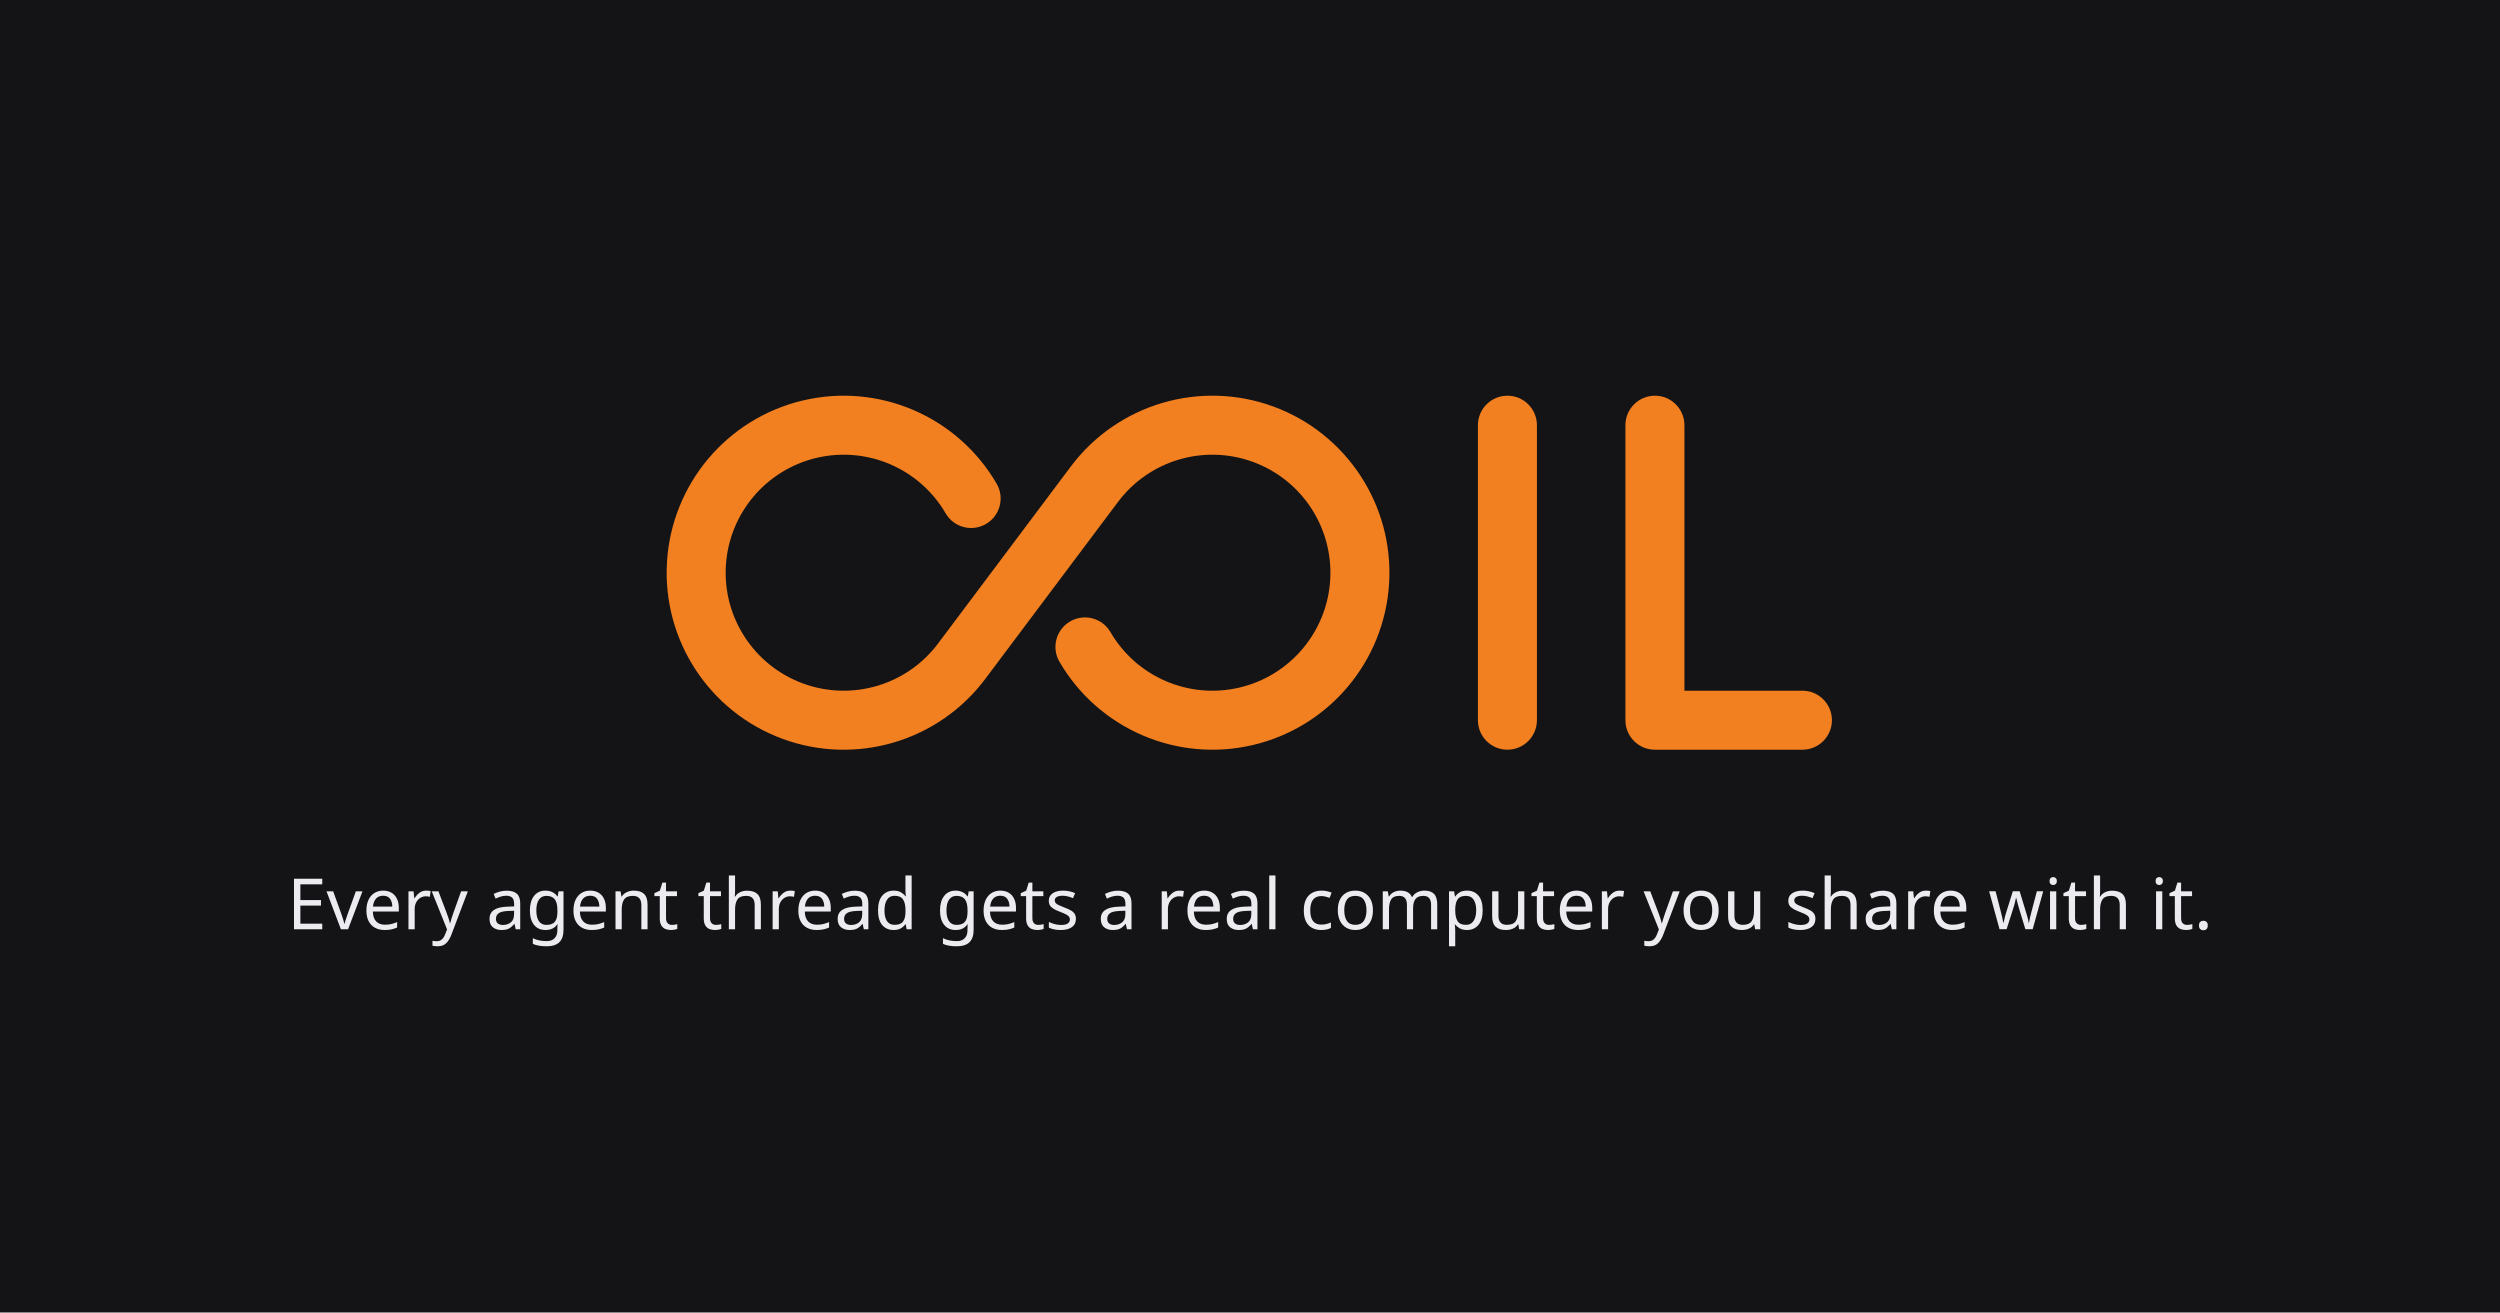
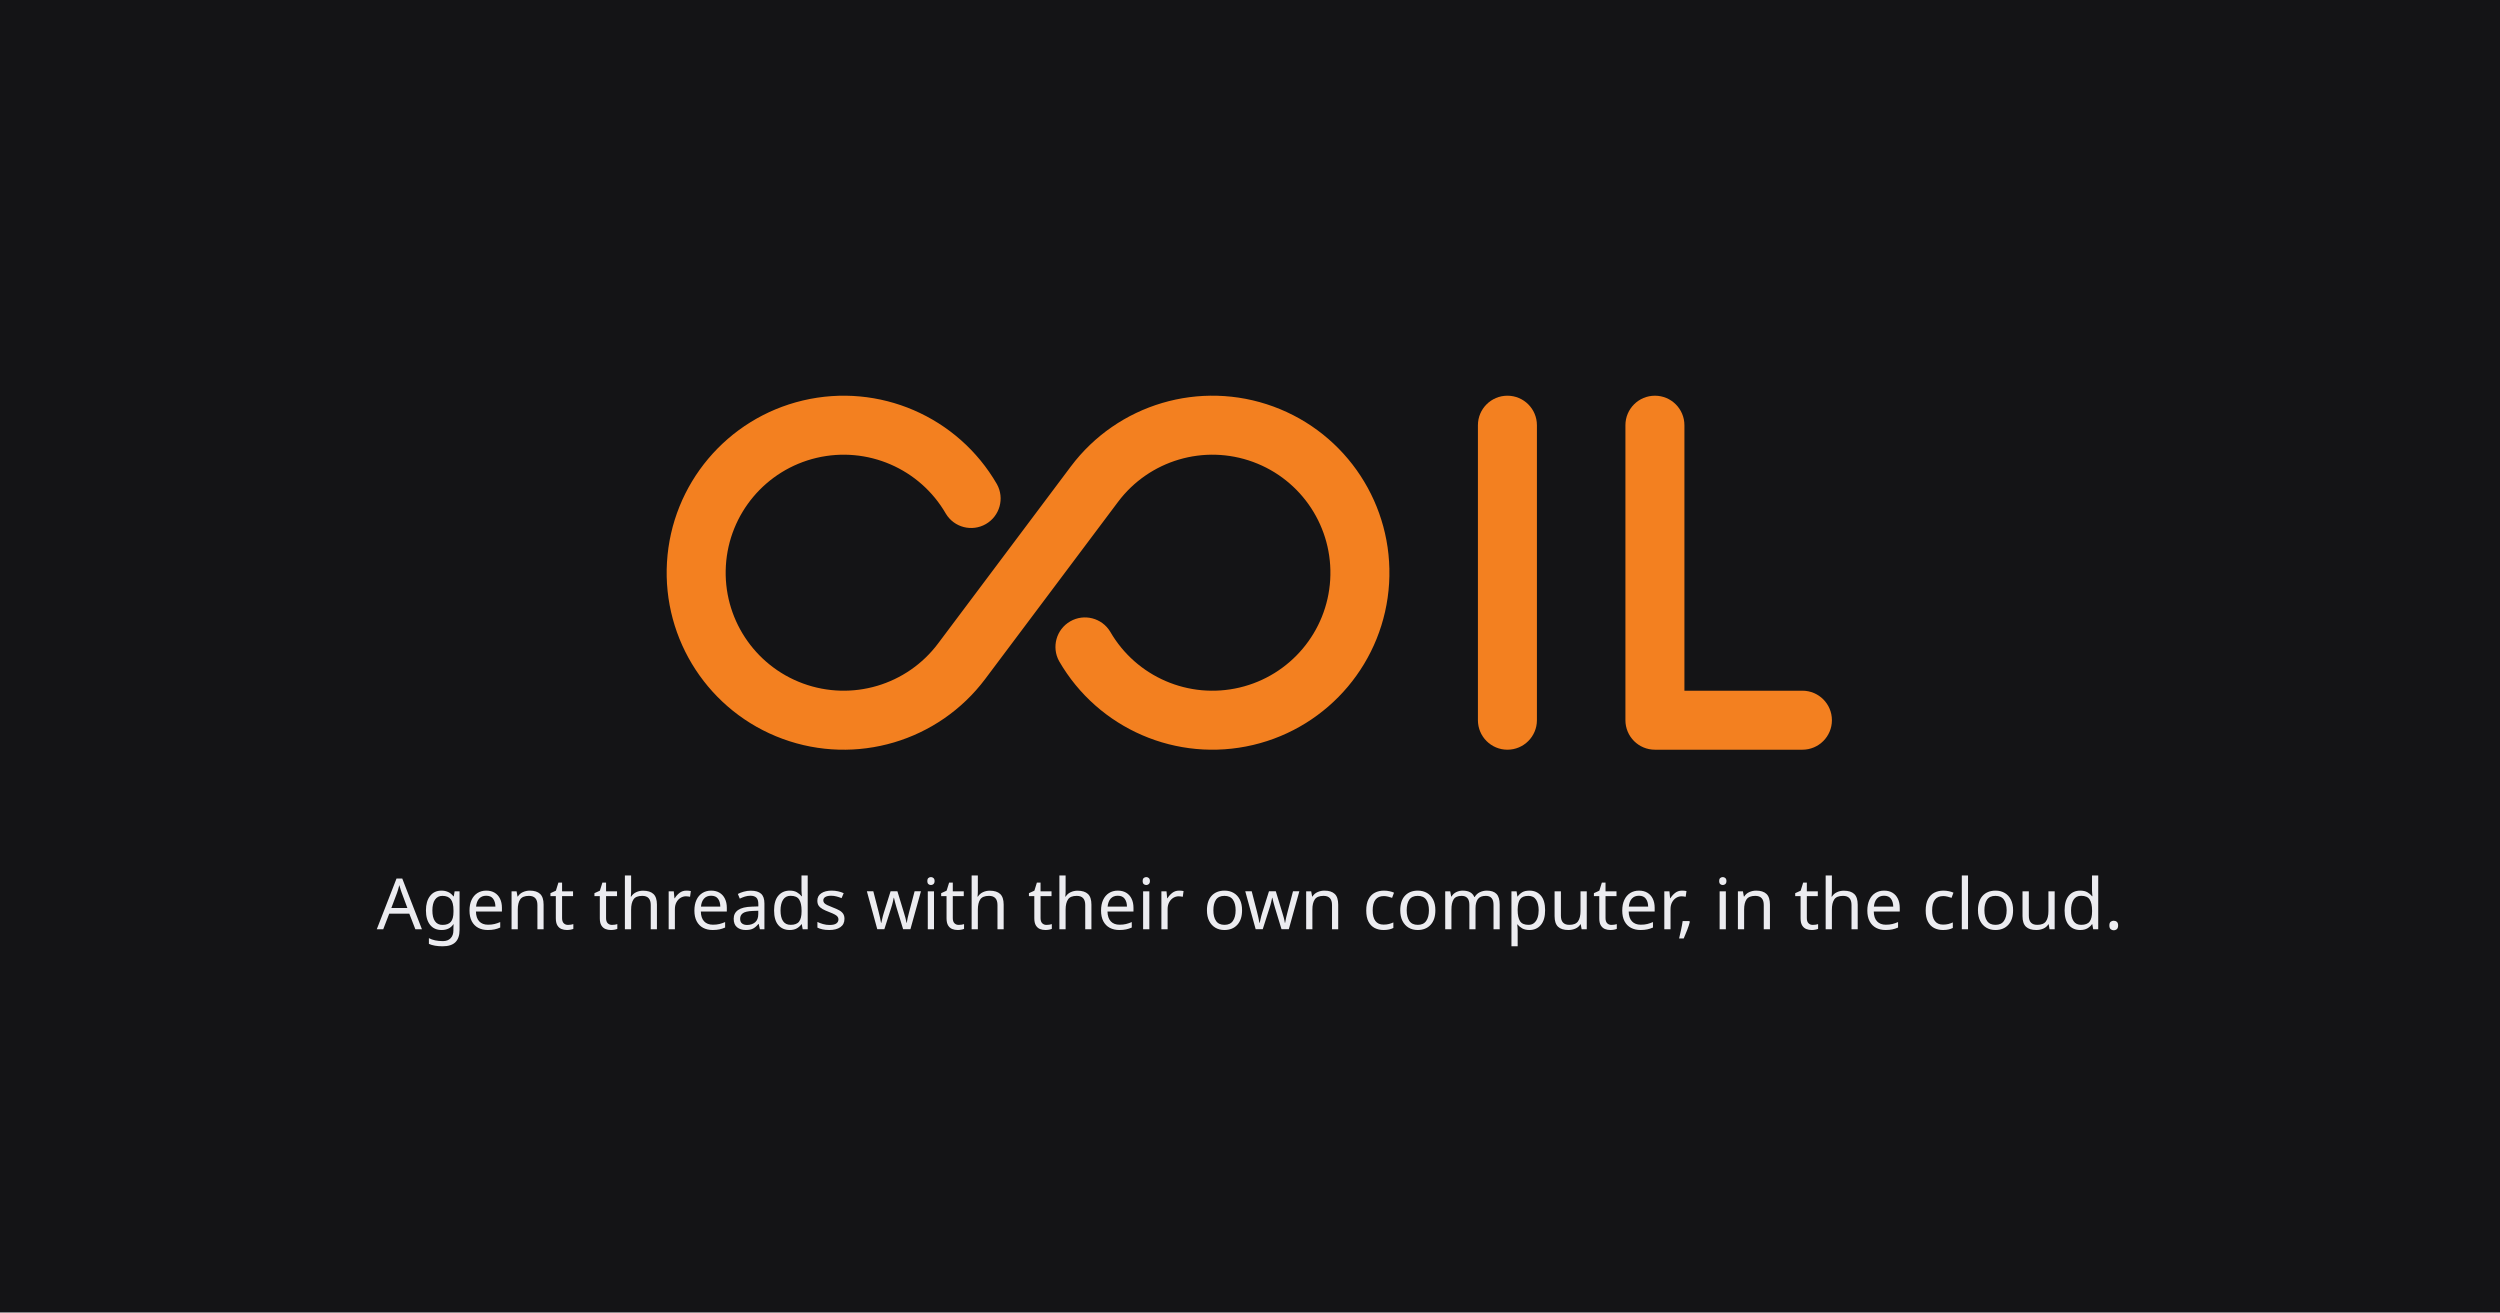
<svg xmlns="http://www.w3.org/2000/svg" viewBox="0 0 1200 630" role="img" aria-label="coil">
  <rect width="1200" height="630" fill="#141416" />
  <g fill="#F38020" transform="translate(320 189.94) scale(1.18)">
    <path d="M134.35 36 A72 72 0 1 0 129.6 115.2 L183.6 43.2 A48 48 0 1 1 180.43 96 A12 12 0 0 0 159.65 108 A72 72 0 1 0 164.4 28.8 L110.4 100.8 A48 48 0 1 1 113.57 48 A12 12 0 0 0 134.35 36 Z" />
    <path d="M330 12 A12 12 0 0 1 354 12 V132 A12 12 0 0 1 330 132 Z" />
    <path d="M390 12 A12 12 0 0 1 414 12 V120 H462 A12 12 0 0 1 462 144 H402 A12 12 0 0 1 390 132 Z" />
  </g>
-   <text x="600" y="446.06" text-anchor="middle" fill="#ECECF0" font-family="Google Sans Flex, Google Sans, system-ui, sans-serif" font-size="34" font-weight="500">Every agent thread gets a real computer you share with it.</text>
+   <text x="600" y="446.06" text-anchor="middle" fill="#ECECF0" font-family="Google Sans Flex, Google Sans, system-ui, sans-serif" font-size="34" font-weight="500">Agent threads with their own computer, in the cloud.</text>
</svg>
